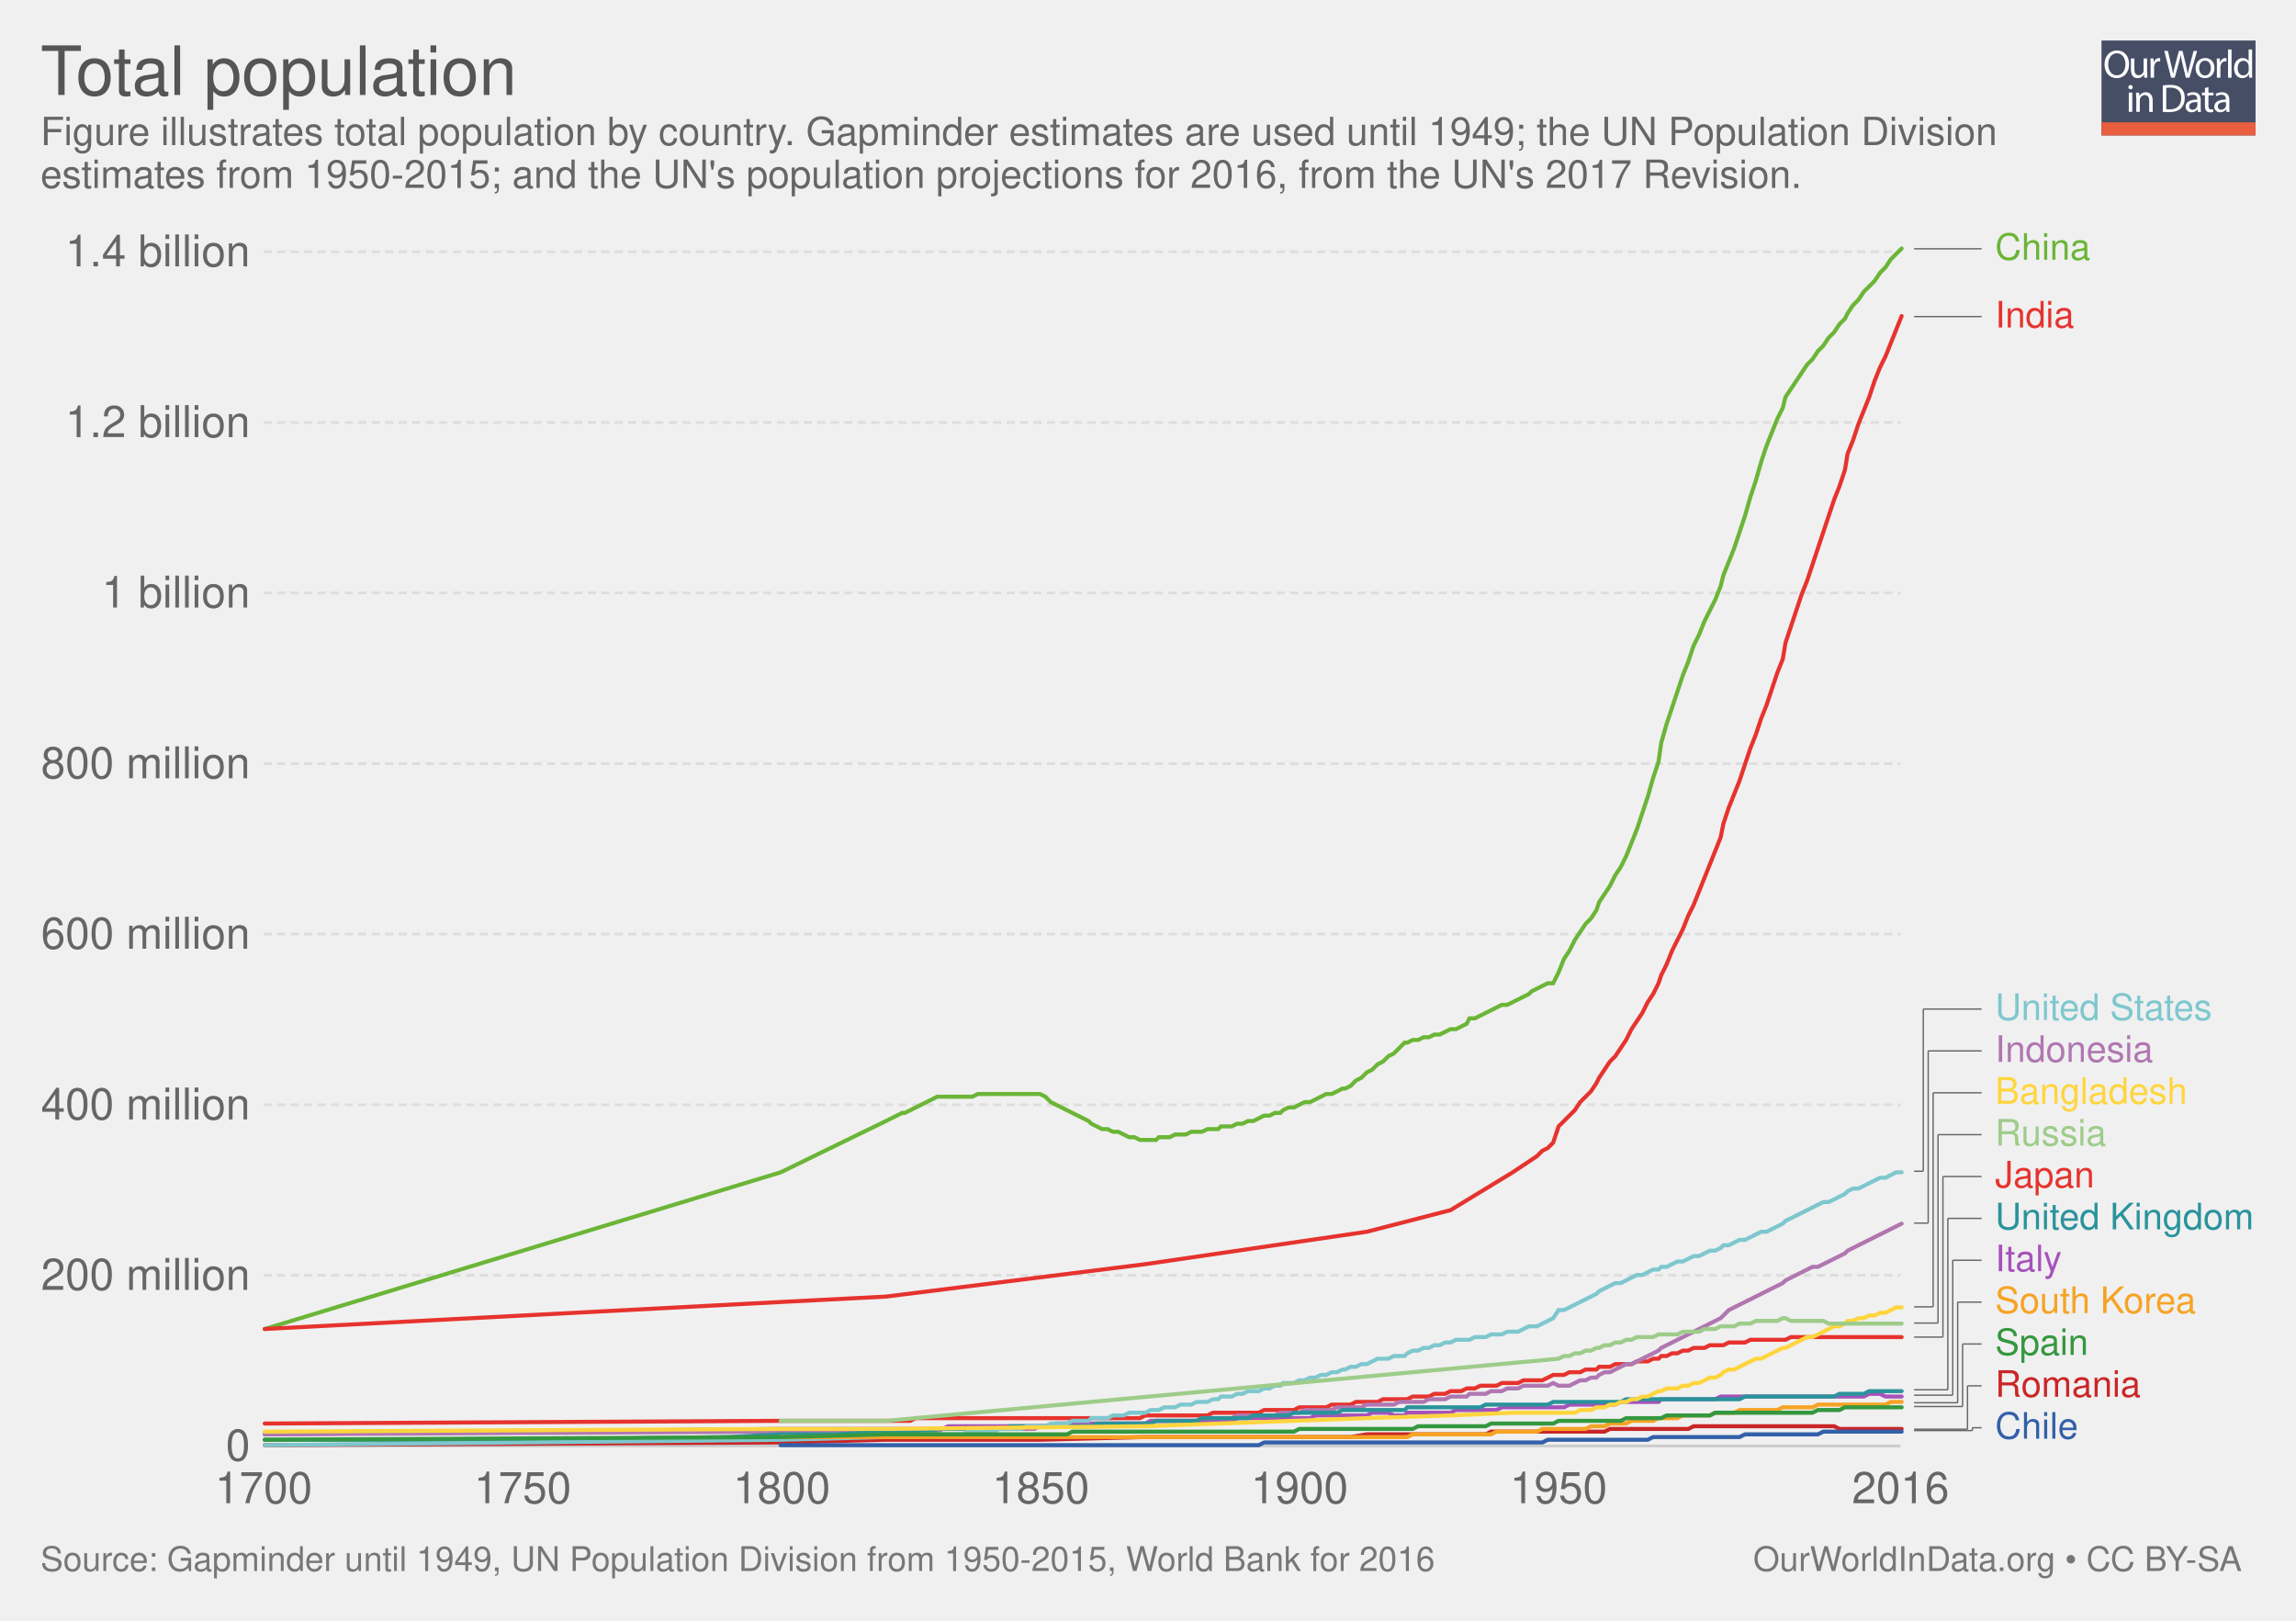
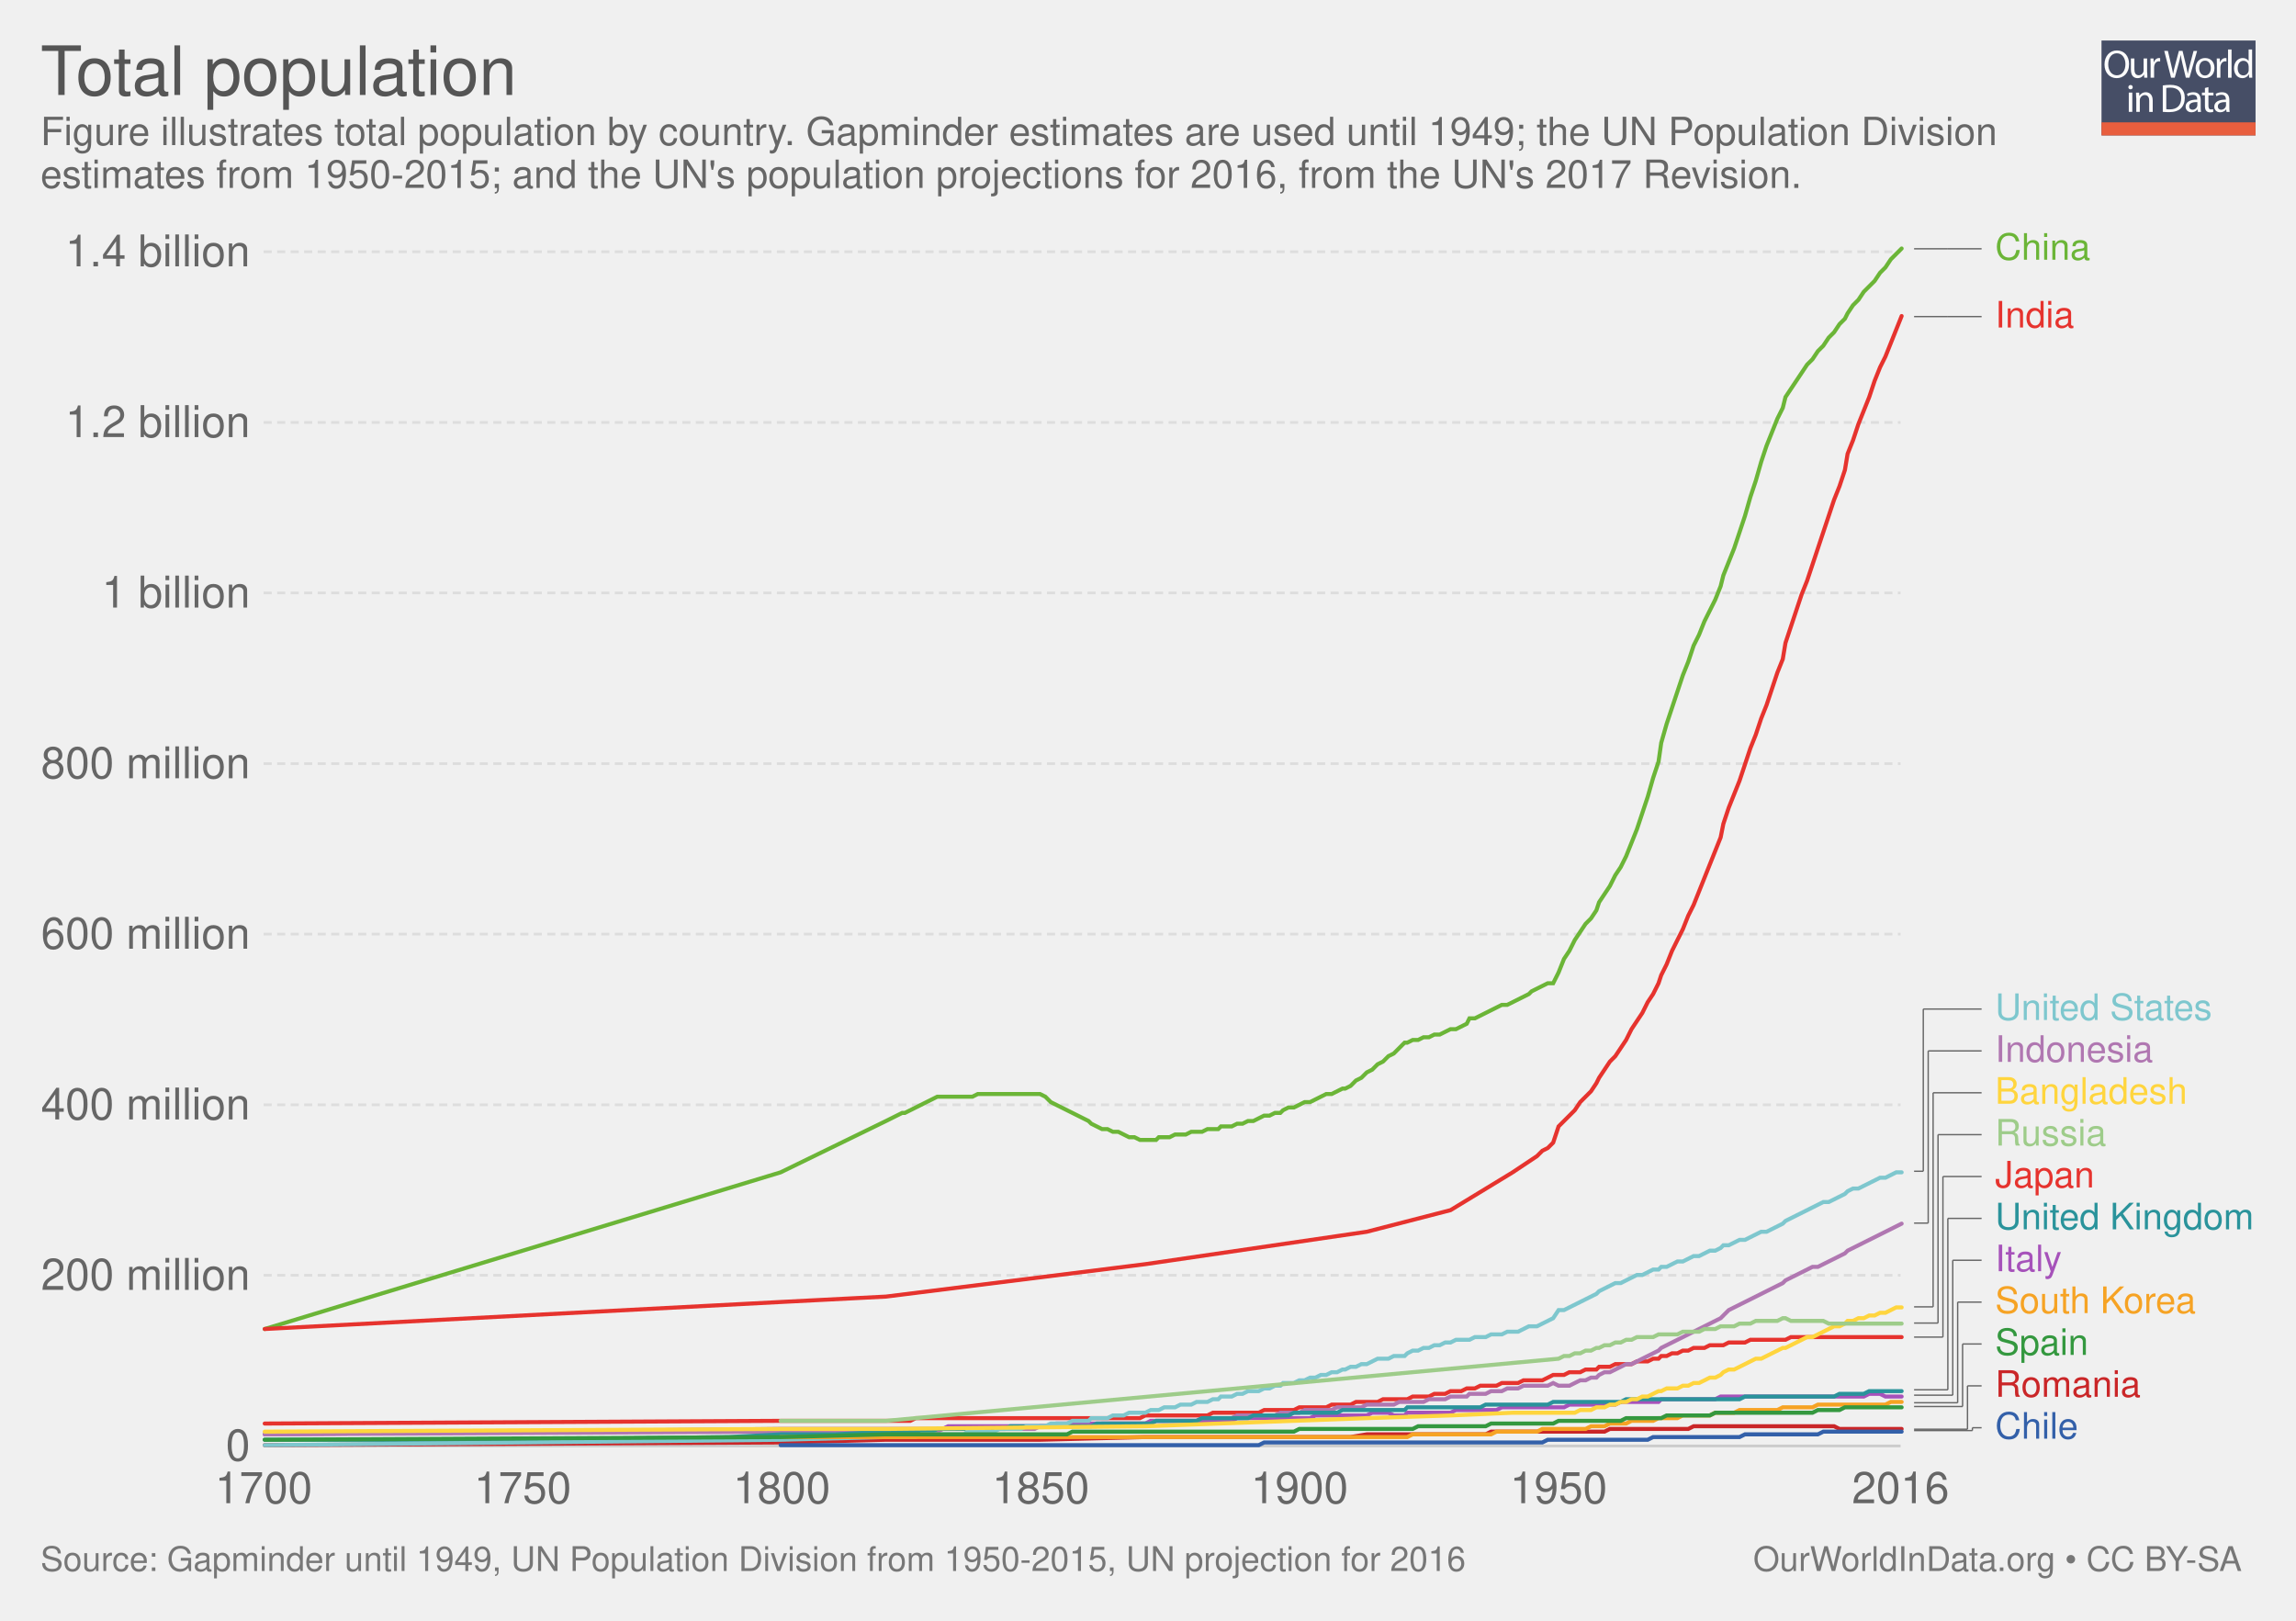
<svg xmlns="http://www.w3.org/2000/svg" xmlns:xlink="http://www.w3.org/1999/xlink" version="1.1" style="font-family: 'Helvetica Neue', Helvetica, Arial, sans-serif; font-size: 18px; background-color: white; text-rendering: optimizeLegibility; -webkit-font-smoothing: antialiased;" width="850" height="600">
  <g class="ChartTab">
    <g class="HeaderView">
      <g opacity="0.8" transform="translate(778, 15) scale(0.27)">
        <a xlink:href="https://ourworldindata.org" target="_blank">
          <g>
            <rect x="0" y="0" fill="#1B2543" width="211.2" height="130.1" />
            <rect x="0" y="112.2" fill="#E63912" width="211.2" height="17.9" />
            <g>
              <rect x="1.2" y="12.3" fill="none" width="210.2" height="99.2" />
              <path fill="#FFFFFF" d="M37.8,32.2c0,12.7-7.7,19.4-17.1,19.4c-9.7,0-16.6-7.5-16.6-18.7c0-11.7,7.3-19.3,17.1-19.3 C31.3,13.7,37.8,21.3,37.8,32.2z M9.2,32.8c0,7.9,4.3,14.9,11.8,14.9c7.5,0,11.8-6.9,11.8-15.3c0-7.3-3.8-14.9-11.8-14.9 C13.1,17.5,9.2,24.8,9.2,32.8z" />
              <path fill="#FFFFFF" d="M62.7,43.8c0,2.7,0.1,5.1,0.2,7.2h-4.3l-0.3-4.3h-0.1c-1.3,2.1-4,4.9-8.8,4.9c-4.2,0-9.1-2.3-9.1-11.6 V24.6h4.8v14.6c0,5,1.5,8.4,5.9,8.4c3.2,0,5.5-2.2,6.3-4.4c0.3-0.7,0.4-1.6,0.4-2.5V24.6h4.8V43.8z" />
              <path fill="#FFFFFF" d="M67.3,32.8c0-3.1-0.1-5.8-0.2-8.2h4.2l0.2,5.2h0.2c1.2-3.5,4.1-5.8,7.3-5.8c0.5,0,0.9,0.1,1.4,0.2v4.5 c-0.5-0.1-1-0.2-1.6-0.2c-3.4,0-5.8,2.6-6.5,6.2c-0.1,0.7-0.2,1.4-0.2,2.2V51h-4.8V32.8z" />
              <path fill="#FFFFFF" d="M95.4,51l-9.4-36.8h5l4.4,18.6c1.1,4.6,2.1,9.2,2.7,12.7h0.1c0.6-3.7,1.8-8,3-12.8l4.9-18.5h5l4.5,18.7 c1,4.4,2,8.7,2.6,12.6h0.1c0.8-4,1.8-8.1,3-12.7l4.9-18.5h4.9L120.6,51h-5L111,31.9c-1.1-4.7-1.9-8.3-2.4-12h-0.1 c-0.7,3.7-1.5,7.3-2.8,12L100.4,51H95.4z" />
              <path fill="#FFFFFF" d="M154.9,37.6c0,9.8-6.8,14-13.2,14c-7.2,0-12.7-5.2-12.7-13.6c0-8.8,5.8-14,13.1-14 C149.8,24,154.9,29.5,154.9,37.6z M133.9,37.9c0,5.8,3.3,10.1,8,10.1c4.6,0,8-4.3,8-10.3c0-4.5-2.2-10.1-7.9-10.1 C136.3,27.6,133.9,32.8,133.9,37.9z" />
              <path fill="#FFFFFF" d="M158.2,32.8c0-3.1-0.1-5.8-0.2-8.2h4.2l0.2,5.2h0.2c1.2-3.5,4.1-5.8,7.3-5.8c0.5,0,0.9,0.1,1.4,0.2v4.5 c-0.5-0.1-1-0.2-1.6-0.2c-3.4,0-5.8,2.6-6.5,6.2c-0.1,0.7-0.2,1.4-0.2,2.2V51h-4.8V32.8z" />
              <path fill="#FFFFFF" d="M173.5,12.3h4.8V51h-4.8V12.3z" />
              <path fill="#FFFFFF" d="M206.5,12.3v31.9c0,2.3,0.1,5,0.2,6.8h-4.3l-0.2-4.6H202c-1.5,2.9-4.7,5.2-9,5.2 c-6.4,0-11.3-5.4-11.3-13.4c-0.1-8.8,5.4-14.2,11.9-14.2c4,0,6.8,1.9,8,4h0.1V12.3H206.5z M201.7,35.4c0-0.6-0.1-1.4-0.2-2 c-0.7-3.1-3.3-5.6-6.9-5.6c-5,0-7.9,4.4-7.9,10.2c0,5.3,2.6,9.8,7.8,9.8c3.2,0,6.2-2.1,7.1-5.7c0.2-0.7,0.2-1.3,0.2-2.1V35.4z" />
              <path fill="#FFFFFF" d="M42.8,64c0.1,1.6-1.1,2.9-3.1,2.9c-1.7,0-2.9-1.3-2.9-2.9c0-1.7,1.3-3,3-3C41.7,61,42.8,62.3,42.8,64z M37.4,97.8V71.4h4.8v26.4H37.4z" />
              <path fill="#FFFFFF" d="M47.5,78.6c0-2.7-0.1-5-0.2-7.1h4.3l0.3,4.4h0.1c1.3-2.5,4.4-5,8.8-5c3.7,0,9.4,2.2,9.4,11.2v15.8h-4.8 V82.6c0-4.3-1.6-7.8-6.1-7.8c-3.2,0-5.6,2.2-6.5,4.9c-0.2,0.6-0.3,1.4-0.3,2.2v15.9h-4.8V78.6z" />
              <path fill="#FFFFFF" d="M84,61.6c2.9-0.4,6.3-0.8,10.1-0.8c6.8,0,11.7,1.6,14.9,4.6c3.3,3,5.2,7.3,5.2,13.2c0,6-1.9,10.9-5.3,14.3 c-3.4,3.4-9.1,5.3-16.3,5.3c-3.4,0-6.2-0.2-8.6-0.4V61.6z M88.8,94.1c1.2,0.2,3,0.3,4.8,0.3c10.2,0,15.7-5.7,15.7-15.6 c0.1-8.7-4.9-14.2-14.9-14.2c-2.5,0-4.3,0.2-5.6,0.5V94.1z" />
              <path fill="#FFFFFF" d="M132.1,97.8l-0.4-3.3h-0.2c-1.5,2.1-4.3,3.9-8.1,3.9c-5.4,0-8.1-3.8-8.1-7.6c0-6.4,5.7-9.9,15.9-9.8v-0.5 c0-2.2-0.6-6.1-6-6.1c-2.5,0-5,0.8-6.9,2l-1.1-3.2c2.2-1.4,5.4-2.3,8.7-2.3c8.1,0,10.1,5.5,10.1,10.8v9.9c0,2.3,0.1,4.5,0.4,6.3 H132.1z M131.4,84.4c-5.3-0.1-11.2,0.8-11.2,5.9c0,3.1,2.1,4.6,4.5,4.6c3.4,0,5.6-2.2,6.4-4.4c0.2-0.5,0.3-1,0.3-1.5V84.4z" />
              <path fill="#FFFFFF" d="M146.6,63.9v7.6h6.9v3.7h-6.9v14.2c0,3.3,0.9,5.1,3.6,5.1c1.3,0,2.2-0.2,2.8-0.3l0.2,3.6 c-0.9,0.4-2.4,0.7-4.3,0.7c-2.2,0-4-0.7-5.2-2c-1.4-1.4-1.9-3.8-1.9-6.9V75.1h-4.1v-3.7h4.1v-6.3L146.6,63.9z" />
              <path fill="#FFFFFF" d="M171.4,97.8l-0.4-3.3h-0.2c-1.5,2.1-4.3,3.9-8.1,3.9c-5.4,0-8.1-3.8-8.1-7.6c0-6.4,5.7-9.9,15.9-9.8v-0.5 c0-2.2-0.6-6.1-6-6.1c-2.5,0-5,0.8-6.9,2l-1.1-3.2c2.2-1.4,5.4-2.3,8.7-2.3c8.1,0,10.1,5.5,10.1,10.8v9.9c0,2.3,0.1,4.5,0.4,6.3 H171.4z M170.7,84.4c-5.3-0.1-11.2,0.8-11.2,5.9c0,3.1,2.1,4.6,4.5,4.6c3.4,0,5.6-2.2,6.4-4.4c0.2-0.5,0.3-1,0.3-1.5V84.4z" />
            </g>
          </g>
        </a>
      </g>
      <a href="https://ourworldindata.org/grapher/total-population" target="_blank">
        <text font-size="25.20" x="15.0" y="35.2" fill="#555">
          <tspan x="15" y="35.16">Total population</tspan>
        </text>
      </a>
      <text font-size="14.40" x="15.0" y="53.7" fill="#666">
        <tspan x="15" y="53.72">Figure illustrates total population by country. Gapminder estimates are used until 1949; the UN Population Division</tspan>
        <tspan x="15" y="69.56">estimates from 1950-2015; and the UN's population projections for 2016, from the UN's 2017 Revision.</tspan>
      </text>
    </g>
    <g class="LineChart">
      <defs>
        <clipPath id="boundsClip-1">
          <rect x="87.598" y="0" width="830" height="928.8" />
        </clipPath>
      </defs>
      <g class="AxisBoxView">
        <g class="HorizontalAxis">
          <text x="97.6" y="556.5" fill="#666" text-anchor="middle" font-size="16.2">1700</text>
          <text x="193.5" y="556.5" fill="#666" text-anchor="middle" font-size="16.2">1750</text>
          <text x="289.4" y="556.5" fill="#666" text-anchor="middle" font-size="16.2">1800</text>
          <text x="385.3" y="556.5" fill="#666" text-anchor="middle" font-size="16.2">1850</text>
          <text x="481.1" y="556.5" fill="#666" text-anchor="middle" font-size="16.2">1900</text>
          <text x="577" y="556.5" fill="#666" text-anchor="middle" font-size="16.2">1950</text>
          <text x="703.6" y="556.5" fill="#666" text-anchor="middle" font-size="16.2">2016</text>
        </g>
        <g class="VerticalAxis">
          <text x="92.60" y="535.3" fill="#666" dominant-baseline="middle" text-anchor="end" font-size="16.2">0</text>
          <text x="92.60" y="472.1" fill="#666" dominant-baseline="middle" text-anchor="end" font-size="16.2">200 million</text>
          <text x="92.60" y="409" fill="#666" dominant-baseline="middle" text-anchor="end" font-size="16.2">400 million</text>
          <text x="92.60" y="345.8" fill="#666" dominant-baseline="middle" text-anchor="end" font-size="16.2">600 million</text>
          <text x="92.60" y="282.7" fill="#666" dominant-baseline="middle" text-anchor="end" font-size="16.2">800 million</text>
          <text x="92.60" y="219.5" fill="#666" dominant-baseline="middle" text-anchor="end" font-size="16.2">1 billion</text>
          <text x="92.60" y="156.4" fill="#666" dominant-baseline="middle" text-anchor="end" font-size="16.2">1.2 billion</text>
          <text x="92.60" y="93.2" fill="#666" dominant-baseline="middle" text-anchor="end" font-size="16.2">1.4 billion</text>
        </g>
        <g class="AxisGridLines">
          <line x1="97.60" y1="535.3" x2="703.61" y2="535.3" stroke="#ccc" />
          <line x1="97.60" y1="472.1" x2="703.61" y2="472.1" stroke="#ddd" stroke-dasharray="3,2" />
          <line x1="97.60" y1="409" x2="703.61" y2="409" stroke="#ddd" stroke-dasharray="3,2" />
          <line x1="97.60" y1="345.8" x2="703.61" y2="345.8" stroke="#ddd" stroke-dasharray="3,2" />
          <line x1="97.60" y1="282.7" x2="703.61" y2="282.7" stroke="#ddd" stroke-dasharray="3,2" />
          <line x1="97.60" y1="219.5" x2="703.61" y2="219.5" stroke="#ddd" stroke-dasharray="3,2" />
          <line x1="97.60" y1="156.4" x2="703.61" y2="156.4" stroke="#ddd" stroke-dasharray="3,2" />
          <line x1="97.60" y1="93.2" x2="703.61" y2="93.2" stroke="#ddd" stroke-dasharray="3,2" />
        </g>
      </g>
      <g clip-path="url(#boundsClip-1)">
        <g class="HeightedLegend clickable">
          <g class="legendMark">
            <g class="indicator">
              <line x1="708.61" y1="529.6" x2="730.201" y2="529.6" stroke="#666" stroke-width="0.5" />
              <line x1="730.201" y1="529.6" x2="730.201" y2="528.55" stroke="#666" stroke-width="0.5" />
              <line x1="730.201" y1="528.55" x2="733.61" y2="528.55" stroke="#666" stroke-width="0.5" />
            </g>
            <rect x="703.61" y="521.8" width="65.78" height="13.5" fill="#fff" opacity="0" />
            <text font-size="13.50" x="738.6" y="532.6" fill="#3360a9">
              <tspan x="738.61" y="532.6">Chile</tspan>
            </text>
          </g>
          <g class="legendMark">
            <g class="indicator">
              <line x1="708.61" y1="529.1" x2="728.383" y2="529.1" stroke="#666" stroke-width="0.5" />
              <line x1="728.383" y1="529.1" x2="728.383" y2="513.05" stroke="#666" stroke-width="0.5" />
              <line x1="728.383" y1="513.05" x2="733.61" y2="513.05" stroke="#666" stroke-width="0.5" />
            </g>
            <rect x="703.61" y="506.3" width="89.135" height="13.5" fill="#fff" opacity="0" />
            <text font-size="13.50" x="738.6" y="517.1" fill="#ca2628">
              <tspan x="738.61" y="517.1">Romania</tspan>
            </text>
          </g>
          <g class="legendMark">
            <g class="indicator">
              <line x1="708.61" y1="520.7" x2="726.565" y2="520.7" stroke="#666" stroke-width="0.5" />
              <line x1="726.565" y1="520.7" x2="726.565" y2="497.55" stroke="#666" stroke-width="0.5" />
              <line x1="726.565" y1="497.55" x2="733.61" y2="497.55" stroke="#666" stroke-width="0.5" />
            </g>
            <rect x="703.61" y="490.8" width="69.695" height="13.5" fill="#fff" opacity="0" />
            <text font-size="13.50" x="738.6" y="501.6" fill="#34983f">
              <tspan x="738.61" y="501.6">Spain</tspan>
            </text>
          </g>
          <g class="legendMark">
            <g class="indicator">
              <line x1="708.61" y1="519.3" x2="724.746" y2="519.3" stroke="#666" stroke-width="0.5" />
              <line x1="724.746" y1="519.3" x2="724.746" y2="482.05" stroke="#666" stroke-width="0.5" />
              <line x1="724.746" y1="482.05" x2="733.61" y2="482.05" stroke="#666" stroke-width="0.5" />
            </g>
            <rect x="703.61" y="475.3" width="110.465" height="13.5" fill="#fff" opacity="0" />
            <text font-size="13.50" x="738.6" y="486.1" fill="#f6a324">
              <tspan x="738.61" y="486.1">South Korea</tspan>
            </text>
          </g>
          <g class="legendMark">
            <g class="indicator">
              <line x1="708.61" y1="516.5" x2="722.928" y2="516.5" stroke="#666" stroke-width="0.5" />
              <line x1="722.928" y1="516.5" x2="722.928" y2="466.55" stroke="#666" stroke-width="0.5" />
              <line x1="722.928" y1="466.55" x2="733.61" y2="466.55" stroke="#666" stroke-width="0.5" />
            </g>
            <rect x="703.61" y="459.8" width="59.84" height="13.5" fill="#fff" opacity="0" />
            <text font-size="13.50" x="738.6" y="470.6" fill="#a652ba">
              <tspan x="738.61" y="470.6">Italy</tspan>
            </text>
          </g>
          <g class="legendMark">
            <g class="indicator">
              <line x1="708.61" y1="514.5" x2="721.11" y2="514.5" stroke="#666" stroke-width="0.5" />
              <line x1="721.11" y1="514.5" x2="721.11" y2="451.05" stroke="#666" stroke-width="0.5" />
              <line x1="721.11" y1="451.05" x2="733.61" y2="451.05" stroke="#666" stroke-width="0.5" />
            </g>
            <rect x="703.61" y="444.3" width="131.39" height="13.5" fill="#fff" opacity="0" />
            <text font-size="13.50" x="738.6" y="455.1" fill="#2a939b">
              <tspan x="738.61" y="455.1">United Kingdom</tspan>
            </text>
          </g>
          <g class="legendMark">
            <g class="indicator">
              <line x1="708.61" y1="495" x2="719.292" y2="495" stroke="#666" stroke-width="0.5" />
              <line x1="719.292" y1="495" x2="719.292" y2="435.55" stroke="#666" stroke-width="0.5" />
              <line x1="719.292" y1="435.55" x2="733.61" y2="435.55" stroke="#666" stroke-width="0.5" />
            </g>
            <rect x="703.61" y="428.8" width="71.99" height="13.5" fill="#fff" opacity="0" />
            <text font-size="13.50" x="738.6" y="439.6" fill="#e6332e">
              <tspan x="738.61" y="439.6">Japan</tspan>
            </text>
          </g>
          <g class="legendMark">
            <g class="indicator">
              <line x1="708.61" y1="489.8" x2="717.474" y2="489.8" stroke="#666" stroke-width="0.5" />
              <line x1="717.474" y1="489.8" x2="717.474" y2="420.05" stroke="#666" stroke-width="0.5" />
              <line x1="717.474" y1="420.05" x2="733.61" y2="420.05" stroke="#666" stroke-width="0.5" />
            </g>
            <rect x="703.61" y="413.3" width="76.31" height="13.5" fill="#fff" opacity="0" />
            <text font-size="13.50" x="738.6" y="424.1" fill="#9ecc8a">
              <tspan x="738.61" y="424.1">Russia</tspan>
            </text>
          </g>
          <g class="legendMark">
            <g class="indicator">
              <line x1="708.61" y1="483.8" x2="715.655" y2="483.8" stroke="#666" stroke-width="0.5" />
              <line x1="715.655" y1="483.8" x2="715.655" y2="404.55" stroke="#666" stroke-width="0.5" />
              <line x1="715.655" y1="404.55" x2="733.61" y2="404.55" stroke="#666" stroke-width="0.5" />
            </g>
            <rect x="703.61" y="397.8" width="106.685" height="13.5" fill="#fff" opacity="0" />
            <text font-size="13.50" x="738.6" y="408.6" fill="#ffd53e">
              <tspan x="738.61" y="408.6">Bangladesh</tspan>
            </text>
          </g>
          <g class="legendMark">
            <g class="indicator">
              <line x1="708.61" y1="452.8" x2="713.837" y2="452.8" stroke="#666" stroke-width="0.5" />
              <line x1="713.837" y1="452.8" x2="713.837" y2="389.05" stroke="#666" stroke-width="0.5" />
              <line x1="713.837" y1="389.05" x2="733.61" y2="389.05" stroke="#666" stroke-width="0.5" />
            </g>
            <rect x="703.61" y="382.3" width="93.86" height="13.5" fill="#fff" opacity="0" />
            <text font-size="13.50" x="738.6" y="393.1" fill="#b077b1">
              <tspan x="738.61" y="393.1">Indonesia</tspan>
            </text>
          </g>
          <g class="legendMark">
            <g class="indicator">
              <line x1="708.61" y1="433.6" x2="712.019" y2="433.6" stroke="#666" stroke-width="0.5" />
              <line x1="712.019" y1="433.6" x2="712.019" y2="373.55" stroke="#666" stroke-width="0.5" />
              <line x1="712.019" y1="373.55" x2="733.61" y2="373.55" stroke="#666" stroke-width="0.5" />
            </g>
            <rect x="703.61" y="366.8" width="116.405" height="13.5" fill="#fff" opacity="0" />
            <text font-size="13.50" x="738.6" y="377.6" fill="#7ec7ce">
              <tspan x="738.61" y="377.6">United States</tspan>
            </text>
          </g>
          <g class="legendMark">
            <g class="indicator">
              <line x1="708.61" y1="117.2" x2="721.11" y2="117.2" stroke="#666" stroke-width="0.5" />
              <line x1="721.11" y1="117.2" x2="721.11" y2="117.2" stroke="#666" stroke-width="0.5" />
              <line x1="721.11" y1="117.2" x2="733.61" y2="117.2" stroke="#666" stroke-width="0.5" />
            </g>
            <rect x="703.61" y="110.45" width="64.43" height="13.5" fill="#fff" opacity="0" />
            <text font-size="13.50" x="738.6" y="121.3" fill="#e6332e">
              <tspan x="738.61" y="121.25">India</tspan>
            </text>
          </g>
          <g class="legendMark">
            <g class="indicator">
              <line x1="708.61" y1="92.1" x2="721.11" y2="92.1" stroke="#666" stroke-width="0.5" />
              <line x1="721.11" y1="92.1" x2="721.11" y2="92.1" stroke="#666" stroke-width="0.5" />
              <line x1="721.11" y1="92.1" x2="733.61" y2="92.1" stroke="#666" stroke-width="0.5" />
            </g>
            <rect x="703.61" y="85.35" width="70.37" height="13.5" fill="#fff" opacity="0" />
            <text font-size="13.50" x="738.6" y="96.1" fill="#6bb537">
              <tspan x="738.61" y="96.15">China</tspan>
            </text>
          </g>
        </g>
        <g class="Lines">
          <rect x="98" y="92" width="606" height="443" fill="rgba(255,255,255,0)" opacity="0" />
          <g class="key-Romania_0">
            <path stroke="#ca2628" stroke-linecap="round" d="M98 535L289 534L328 533L385 533L424 532L462 532L481 532L500 532L506 531L520 531L521 531L523 531L525 531L527 531L529 531L531 531L533 531L535 531L537 531L539 531L541 531L543 531L544 531L546 531L548 531L550 531L552 530L554 530L556 530L558 530L560 530L562 530L564 530L566 530L567 530L569 530L571 530L573 530L575 530L577 530L579 530L581 530L583 530L585 530L587 530L589 530L591 530L592 530L594 530L596 529L598 529L600 529L602 529L604 529L606 529L608 529L610 529L612 529L614 529L615 529L617 529L619 529L621 529L623 529L625 529L627 528L629 528L631 528L633 528L635 528L637 528L638 528L640 528L642 528L644 528L646 528L648 528L650 528L652 528L654 528L656 528L658 528L660 528L661 528L663 528L665 528L667 528L669 528L671 528L673 528L675 528L677 528L679 528L681 529L683 529L684 529L686 529L688 529L690 529L692 529L694 529L696 529L698 529L700 529L702 529L704 529" fill="none" stroke-width="1.5" />
          </g>
          <g class="key-China_0">
            <path stroke="#6bb537" stroke-linecap="round" d="M98 492L289 434L328 415L330 414L332 413L334 412L335 412L337 411L339 410L341 409L343 408L345 407L347 406L349 406L351 406L353 406L355 406L357 406L358 406L360 406L362 405L364 405L366 405L368 405L370 405L372 405L374 405L376 405L378 405L380 405L381 405L383 405L385 405L387 406L389 408L391 409L393 410L395 411L397 412L399 413L401 414L403 415L404 416L406 417L408 418L410 418L412 419L414 419L416 420L418 421L420 421L422 422L424 422L426 422L428 422L429 421L431 421L433 421L435 420L437 420L439 420L441 419L443 419L445 419L447 418L449 418L451 418L452 417L454 417L456 417L458 416L460 416L462 415L464 415L466 414L468 413L470 413L472 412L474 412L475 411L477 410L479 410L481 409L483 408L485 408L487 407L489 406L491 405L493 405L495 404L497 403L498 403L500 402L502 400L504 399L506 397L508 396L510 394L512 393L514 391L516 390L518 388L520 386L521 386L523 385L525 385L527 384L529 384L531 383L533 383L535 382L537 381L539 381L541 380L543 379L544 377L546 377L548 376L550 375L552 374L554 373L556 372L558 372L560 371L562 370L564 369L566 368L567 367L569 366L571 365L573 364L575 364L577 360L579 355L581 352L583 348L585 345L587 342L589 340L591 337L592 334L594 331L596 328L598 324L600 321L602 317L604 312L606 307L608 301L610 295L612 288L614 282L615 275L617 268L619 262L621 256L623 250L625 245L627 239L629 235L631 230L633 226L635 222L637 217L638 213L640 208L642 203L644 197L646 191L648 184L650 178L652 171L654 165L656 160L658 155L660 151L661 147L663 144L665 141L667 138L669 135L671 133L673 130L675 128L677 125L679 123L681 120L683 118L684 116L686 113L688 111L690 108L692 106L694 104L696 101L698 99L700 96L702 94L704 92" fill="none" stroke-width="1.5" />
          </g>
          <g class="key-Chile_0">
            <path stroke="#3360a9" stroke-linecap="round" d="M289 535L328 535L330 535L332 535L334 535L335 535L337 535L339 535L341 535L343 535L345 535L347 535L349 535L351 535L353 535L355 535L357 535L358 535L360 535L362 535L364 535L366 535L368 535L370 535L372 535L374 535L376 535L378 535L380 535L381 535L383 535L385 535L387 535L389 535L391 535L393 535L395 535L397 535L399 535L401 535L403 535L404 535L406 535L408 535L410 535L412 535L414 535L416 535L418 535L420 535L422 535L424 535L426 535L428 535L429 535L431 535L433 535L435 535L437 535L439 535L441 535L443 535L445 535L447 535L449 535L451 535L452 535L454 535L456 535L458 535L460 535L462 535L464 535L466 535L468 534L470 534L472 534L474 534L475 534L477 534L479 534L481 534L483 534L485 534L487 534L489 534L491 534L493 534L495 534L497 534L498 534L500 534L502 534L504 534L506 534L508 534L510 534L512 534L514 534L516 534L518 534L520 534L521 534L523 534L525 534L527 534L529 534L531 534L533 534L535 534L537 534L539 534L541 534L543 534L544 534L546 534L548 534L550 534L552 534L554 534L556 534L558 534L560 534L562 534L564 534L566 534L567 534L569 534L571 534L573 533L575 533L577 533L579 533L581 533L583 533L585 533L587 533L589 533L591 533L592 533L594 533L596 533L598 533L600 533L602 533L604 533L606 533L608 533L610 533L612 532L614 532L615 532L617 532L619 532L621 532L623 532L625 532L627 532L629 532L631 532L633 532L635 532L637 532L638 532L640 532L642 532L644 532L646 531L648 531L650 531L652 531L654 531L656 531L658 531L660 531L661 531L663 531L665 531L667 531L669 531L671 531L673 531L675 530L677 530L679 530L681 530L683 530L684 530L686 530L688 530L690 530L692 530L694 530L696 530L698 530L700 530L702 530L704 530" fill="none" stroke-width="1.5" />
          </g>
          <g class="key-Japan_0">
            <path stroke="#e6332e" stroke-linecap="round" d="M98 527L289 526L328 526L330 526L332 526L334 526L335 526L337 526L339 525L341 525L343 525L345 525L347 525L349 525L351 525L353 525L355 525L357 525L358 525L360 525L362 525L364 525L366 525L368 525L370 525L372 525L374 525L376 525L378 525L380 525L381 525L383 525L385 525L387 525L389 525L391 525L393 525L395 525L397 525L399 525L401 525L403 525L404 525L406 525L408 525L410 525L412 525L414 525L416 525L418 525L420 525L422 525L424 524L426 524L428 524L429 524L431 524L433 524L435 524L437 524L439 524L441 524L443 524L445 524L447 524L449 523L451 523L452 523L454 523L456 523L458 523L460 523L462 523L464 523L466 523L468 522L470 522L472 522L474 522L475 522L477 522L479 522L481 521L483 521L485 521L487 521L489 521L491 521L493 520L495 520L497 520L498 520L500 520L502 519L504 519L506 519L508 519L510 519L512 518L514 518L516 518L518 518L520 518L521 518L523 517L525 517L527 517L529 517L531 516L533 516L535 516L537 515L539 515L541 515L543 514L544 514L546 514L548 513L550 513L552 513L554 513L556 512L558 512L560 512L562 512L564 511L566 511L567 511L569 511L571 511L573 510L575 509L577 509L579 509L581 508L583 508L585 508L587 507L589 507L591 507L592 506L594 506L596 506L598 505L600 505L602 505L604 505L606 504L608 504L610 504L612 503L614 503L615 502L617 502L619 501L621 501L623 500L625 500L627 499L629 499L631 499L633 498L635 498L637 498L638 498L640 497L642 497L644 497L646 497L648 496L650 496L652 496L654 496L656 496L658 496L660 496L661 496L663 495L665 495L667 495L669 495L671 495L673 495L675 495L677 495L679 495L681 495L683 495L684 495L686 495L688 495L690 495L692 495L694 495L696 495L698 495L700 495L702 495L704 495" fill="none" stroke-width="1.5" />
          </g>
          <g class="key-Italy_0">
            <path stroke="#a652ba" stroke-linecap="round" d="M98 531L289 529L328 529L330 529L332 529L334 529L335 529L337 529L339 529L341 529L343 529L345 529L347 529L349 529L351 528L353 528L355 528L357 528L358 528L360 528L362 528L364 528L366 528L368 528L370 528L372 528L374 528L376 528L378 528L380 528L381 528L383 528L385 528L387 528L389 528L391 527L393 527L395 527L397 527L399 527L401 527L403 527L404 527L406 527L408 527L410 527L412 527L414 527L416 527L418 527L420 527L422 527L424 527L426 526L428 526L429 526L431 526L433 526L435 526L437 526L439 526L441 526L443 526L445 526L447 526L449 526L451 526L452 526L454 526L456 526L458 525L460 525L462 525L464 525L466 525L468 525L470 525L472 525L474 525L475 525L477 525L479 525L481 525L483 525L485 525L487 524L489 524L491 524L493 524L495 524L497 524L498 524L500 524L502 524L504 524L506 524L508 523L510 523L512 523L514 523L516 524L518 524L520 524L521 523L523 523L525 523L527 523L529 523L531 523L533 523L535 523L537 523L539 522L541 522L543 522L544 522L546 522L548 522L550 522L552 522L554 522L556 521L558 521L560 521L562 521L564 521L566 521L567 521L569 521L571 521L573 521L575 521L577 521L579 521L581 520L583 520L585 520L587 520L589 520L591 520L592 520L594 520L596 520L598 520L600 519L602 519L604 519L606 519L608 519L610 519L612 519L614 519L615 518L617 518L619 518L621 518L623 518L625 518L627 518L629 518L631 518L633 518L635 518L637 517L638 517L640 517L642 517L644 517L646 517L648 517L650 517L652 517L654 517L656 517L658 517L660 517L661 517L663 517L665 517L667 517L669 517L671 517L673 517L675 517L677 517L679 517L681 517L683 517L684 517L686 517L688 517L690 517L692 516L694 516L696 516L698 517L700 517L702 517L704 517" fill="none" stroke-width="1.5" />
          </g>
          <g class="key-Indonesia_0">
            <path stroke="#b077b1" stroke-linecap="round" d="M98 531L289 530L328 530L330 530L332 530L334 530L335 530L337 530L339 530L341 530L343 530L345 530L347 530L349 529L351 529L353 529L355 529L357 529L358 529L360 529L362 529L364 529L366 529L368 529L370 529L372 529L374 529L376 529L378 529L380 529L381 529L383 529L385 528L387 528L389 528L391 528L393 528L395 528L397 528L399 528L401 528L403 528L404 528L406 528L408 527L410 527L412 527L414 527L416 527L418 527L420 527L422 527L424 527L426 527L428 526L429 526L431 526L433 526L435 526L437 526L439 526L441 526L443 526L445 525L447 525L449 525L451 525L452 525L454 525L456 525L458 524L460 524L462 524L464 524L466 524L468 524L470 524L472 524L474 523L475 523L477 523L479 523L481 523L483 522L485 522L487 522L489 522L491 522L493 522L495 521L497 521L498 521L500 521L502 521L504 521L506 520L508 520L510 520L512 520L514 520L516 520L518 519L520 519L521 519L523 519L525 519L527 519L529 518L531 518L533 518L535 518L537 517L539 517L541 517L543 517L544 516L546 516L548 516L550 516L552 515L554 515L556 515L558 514L560 514L562 514L564 513L566 513L567 513L569 513L571 513L573 513L575 512L577 513L579 513L581 513L583 512L585 511L587 511L589 510L591 510L592 509L594 508L596 508L598 507L600 506L602 505L604 505L606 504L608 503L610 502L612 501L614 500L615 499L617 498L619 497L621 496L623 495L625 494L627 493L629 492L631 491L633 490L635 489L637 488L638 487L640 485L642 484L644 483L646 482L648 481L650 480L652 479L654 478L656 477L658 476L660 475L661 474L663 473L665 472L667 471L669 470L671 469L673 469L675 468L677 467L679 466L681 465L683 464L684 463L686 462L688 461L690 460L692 459L694 458L696 457L698 456L700 455L702 454L704 453" fill="none" stroke-width="1.5" />
          </g>
          <g class="key-India_0">
            <path stroke="#e6332e" stroke-linecap="round" d="M98 492L289 482L328 480L424 468L506 456L537 448L560 434L569 428L571 426L573 425L575 423L577 417L579 415L581 413L583 411L585 408L587 406L589 404L591 401L592 399L594 396L596 393L598 391L600 388L602 385L604 381L606 378L608 375L610 371L612 368L614 364L615 361L617 357L619 352L621 348L623 344L625 339L627 335L629 330L631 325L633 320L635 315L637 310L638 305L640 299L642 294L644 289L646 283L648 277L650 272L652 266L654 261L656 255L658 249L660 244L661 238L663 232L665 226L667 220L669 215L671 209L673 203L675 197L677 191L679 185L681 180L683 174L684 168L686 163L688 157L690 152L692 147L694 141L696 136L698 132L700 127L702 122L704 117" fill="none" stroke-width="1.5" />
          </g>
          <g class="key-United-Kingdom_0">
            <path stroke="#2a939b" stroke-linecap="round" d="M98 533L155 533L194 533L270 532L289 531L309 531L328 530L330 530L332 530L334 530L335 530L337 530L339 530L341 530L343 530L345 530L347 529L349 529L351 529L353 529L355 529L357 529L358 529L360 529L362 529L364 529L366 529L368 529L370 529L372 529L374 528L376 528L378 528L380 528L381 528L383 528L385 528L387 528L389 528L391 528L393 528L395 528L397 528L399 528L401 528L403 528L404 528L406 527L408 527L410 527L412 527L414 527L416 527L418 527L420 527L422 527L424 527L426 527L428 526L429 526L431 526L433 526L435 526L437 526L439 526L441 526L443 526L445 525L447 525L449 525L451 525L452 525L454 525L456 525L458 525L460 525L462 525L464 524L466 524L468 524L470 524L472 524L474 524L475 524L477 524L479 523L481 523L483 523L485 523L487 523L489 523L491 523L493 523L495 523L497 522L498 522L500 522L502 522L504 522L506 522L508 522L510 522L512 522L514 522L516 522L518 522L520 522L521 521L523 521L525 521L527 521L529 521L531 521L533 521L535 521L537 521L539 521L541 521L543 521L544 521L546 521L548 521L550 520L552 520L554 520L556 520L558 520L560 520L562 520L564 520L566 520L567 520L569 520L571 520L573 520L575 519L577 519L579 519L581 519L583 519L585 519L587 519L589 519L591 519L592 519L594 519L596 519L598 519L600 519L602 518L604 518L606 518L608 518L610 518L612 518L614 518L615 518L617 518L619 518L621 518L623 518L625 518L627 518L629 518L631 518L633 518L635 518L637 518L638 518L640 518L642 518L644 518L646 517L648 517L650 517L652 517L654 517L656 517L658 517L660 517L661 517L663 517L665 517L667 517L669 517L671 517L673 517L675 517L677 517L679 517L681 516L683 516L684 516L686 516L688 516L690 516L692 515L694 515L696 515L698 515L700 515L702 515L704 515" fill="none" stroke-width="1.5" />
          </g>
          <g class="key-United-States_0">
            <path stroke="#7ec7ce" stroke-linecap="round" d="M98 535L289 533L328 532L330 532L332 532L334 532L335 532L337 532L339 532L341 531L343 531L345 531L347 531L349 531L351 531L353 531L355 531L357 531L358 530L360 530L362 530L364 530L366 530L368 530L370 529L372 529L374 529L376 529L378 529L380 528L381 528L383 528L385 528L387 528L389 527L391 527L393 527L395 527L397 526L399 526L401 526L403 526L404 525L406 525L408 525L410 525L412 524L414 524L416 524L418 523L420 523L422 523L424 523L426 522L428 522L429 522L431 521L433 521L435 521L437 520L439 520L441 520L443 519L445 519L447 519L449 518L451 518L452 517L454 517L456 517L458 516L460 516L462 515L464 515L466 515L468 514L470 514L472 513L474 513L475 512L477 512L479 512L481 511L483 511L485 510L487 510L489 509L491 509L493 508L495 508L497 507L498 507L500 506L502 506L504 505L506 505L508 504L510 503L512 503L514 503L516 502L518 502L520 502L521 501L523 500L525 500L527 499L529 499L531 498L533 498L535 497L537 497L539 496L541 496L543 496L544 496L546 495L548 495L550 495L552 494L554 494L556 494L558 493L560 493L562 493L564 492L566 491L567 491L569 491L571 490L573 489L575 488L577 485L579 485L581 484L583 483L585 482L587 481L589 480L591 479L592 478L594 477L596 476L598 475L600 475L602 474L604 473L606 472L608 472L610 471L612 470L614 470L615 469L617 469L619 468L621 467L623 467L625 466L627 465L629 465L631 464L633 463L635 463L637 462L638 461L640 461L642 460L644 459L646 459L648 458L650 457L652 456L654 456L656 455L658 454L660 453L661 452L663 451L665 450L667 449L669 448L671 447L673 446L675 445L677 445L679 444L681 443L683 442L684 441L686 440L688 440L690 439L692 438L694 437L696 436L698 436L700 435L702 434L704 434" fill="none" stroke-width="1.5" />
          </g>
          <g class="key-South-Korea_0">
            <path stroke="#f6a324" stroke-linecap="round" d="M289 532L328 532L385 532L424 532L462 532L481 532L500 532L502 532L504 532L506 532L508 532L510 532L512 532L514 532L516 532L518 532L520 532L521 532L523 531L525 531L527 531L529 531L531 531L533 531L535 531L537 531L539 531L541 531L543 531L544 531L546 531L548 531L550 531L552 531L554 530L556 530L558 530L560 530L562 530L564 530L566 530L567 530L569 530L571 529L573 529L575 529L577 529L579 529L581 529L583 529L585 529L587 529L589 528L591 528L592 528L594 528L596 527L598 527L600 527L602 527L604 526L606 526L608 526L610 526L612 526L614 525L615 525L617 525L619 525L621 525L623 524L625 524L627 524L629 524L631 524L633 524L635 523L637 523L638 523L640 523L642 523L644 522L646 522L648 522L650 522L652 522L654 522L656 522L658 522L660 521L661 521L663 521L665 521L667 521L669 521L671 521L673 520L675 520L677 520L679 520L681 520L683 520L684 520L686 520L688 520L690 520L692 520L694 520L696 520L698 520L700 519L702 519L704 519" fill="none" stroke-width="1.5" />
          </g>
          <g class="key-Spain_0">
            <path stroke="#34983f" stroke-linecap="round" d="M98 533L289 532L328 531L330 531L332 531L334 531L335 531L337 531L339 531L341 531L343 531L345 531L347 531L349 531L351 531L353 531L355 531L357 531L358 531L360 531L362 531L364 531L366 531L368 531L370 531L372 531L374 531L376 531L378 531L380 531L381 531L383 531L385 531L387 531L389 531L391 531L393 531L395 531L397 530L399 530L401 530L403 530L404 530L406 530L408 530L410 530L412 530L414 530L416 530L418 530L420 530L422 530L424 530L426 530L428 530L429 530L431 530L433 530L435 530L437 530L439 530L441 530L443 530L445 530L447 530L449 530L451 530L452 530L454 530L456 530L458 530L460 530L462 530L464 530L466 530L468 530L470 530L472 530L474 530L475 530L477 530L479 530L481 529L483 529L485 529L487 529L489 529L491 529L493 529L495 529L497 529L498 529L500 529L502 529L504 529L506 529L508 529L510 529L512 529L514 529L516 529L518 529L520 529L521 529L523 529L525 528L527 528L529 528L531 528L533 528L535 528L537 528L539 528L541 528L543 528L544 528L546 528L548 528L550 528L552 527L554 527L556 527L558 527L560 527L562 527L564 527L566 527L567 527L569 527L571 527L573 527L575 527L577 526L579 526L581 526L583 526L585 526L587 526L589 526L591 526L592 526L594 526L596 526L598 526L600 526L602 525L604 525L606 525L608 525L610 525L612 525L614 525L615 525L617 524L619 524L621 524L623 524L625 524L627 524L629 524L631 524L633 524L635 523L637 523L638 523L640 523L642 523L644 523L646 523L648 523L650 523L652 523L654 523L656 523L658 523L660 523L661 523L663 523L665 523L667 523L669 523L671 523L673 522L675 522L677 522L679 522L681 522L683 521L684 521L686 521L688 521L690 521L692 521L694 521L696 521L698 521L700 521L702 521L704 521" fill="none" stroke-width="1.5" />
          </g>
          <g class="key-Bangladesh_0">
            <path stroke="#ffd53e" stroke-linecap="round" d="M98 530L289 529L328 529L424 528L506 525L537 524L560 523L569 523L577 523L579 523L581 523L583 523L585 522L587 522L589 522L591 521L592 521L594 521L596 520L598 520L600 519L602 519L604 518L606 518L608 517L610 517L612 516L614 515L615 515L617 514L619 514L621 514L623 513L625 513L627 512L629 512L631 511L633 510L635 510L637 509L638 508L640 507L642 507L644 506L646 505L648 504L650 503L652 503L654 502L656 501L658 500L660 499L661 499L663 498L665 497L667 496L669 495L671 495L673 494L675 493L677 492L679 491L681 491L683 490L684 489L686 489L688 488L690 488L692 487L694 487L696 486L698 486L700 485L702 484L704 484" fill="none" stroke-width="1.5" />
          </g>
          <g class="key-Russia_0">
            <path stroke="#9ecc8a" stroke-linecap="round" d="M289 526L328 526L577 503L579 502L581 502L583 501L585 501L587 500L589 500L591 499L592 499L594 498L596 498L598 497L600 497L602 496L604 496L606 495L608 495L610 495L612 495L614 494L615 494L617 494L619 494L621 494L623 493L625 493L627 493L629 493L631 492L633 492L635 492L637 491L638 491L640 491L642 491L644 490L646 490L648 490L650 489L652 489L654 489L656 489L658 489L660 488L661 488L663 489L665 489L667 489L669 489L671 489L673 489L675 489L677 490L679 490L681 490L683 490L684 490L686 490L688 490L690 490L692 490L694 490L696 490L698 490L700 490L702 490L704 490" fill="none" stroke-width="1.5" />
          </g>
        </g>
      </g>
    </g>
    <g style="fill: #777;" class="SourcesFooter">
      <g style="fill: #777;" class="clickable">
        <text font-size="12.60" x="15.0" y="581.6">
-           <tspan x="15" y="581.58">Source: Gapminder until 1949, UN Population Division from 1950-2015, World Bank for 2016</tspan>
+           <tspan x="15" y="581.58">Source: Gapminder until 1949, UN Population Division from 1950-2015, UN projection for 2016</tspan>
        </text>
      </g>
      <text font-size="12.60" x="649.0" y="581.6">
        <tspan x="649.024" y="581.58">
          <a target="_blank" style="fill: #777;" href="https://ourworldindata.org">OurWorldInData.org</a> • <a style="fill: #777;" href="http://creativecommons.org/licenses/by-sa/4.0/deed.en_US" target="_blank">CC BY-SA</a>
        </tspan>
      </text>
    </g>
  </g>
</svg>
